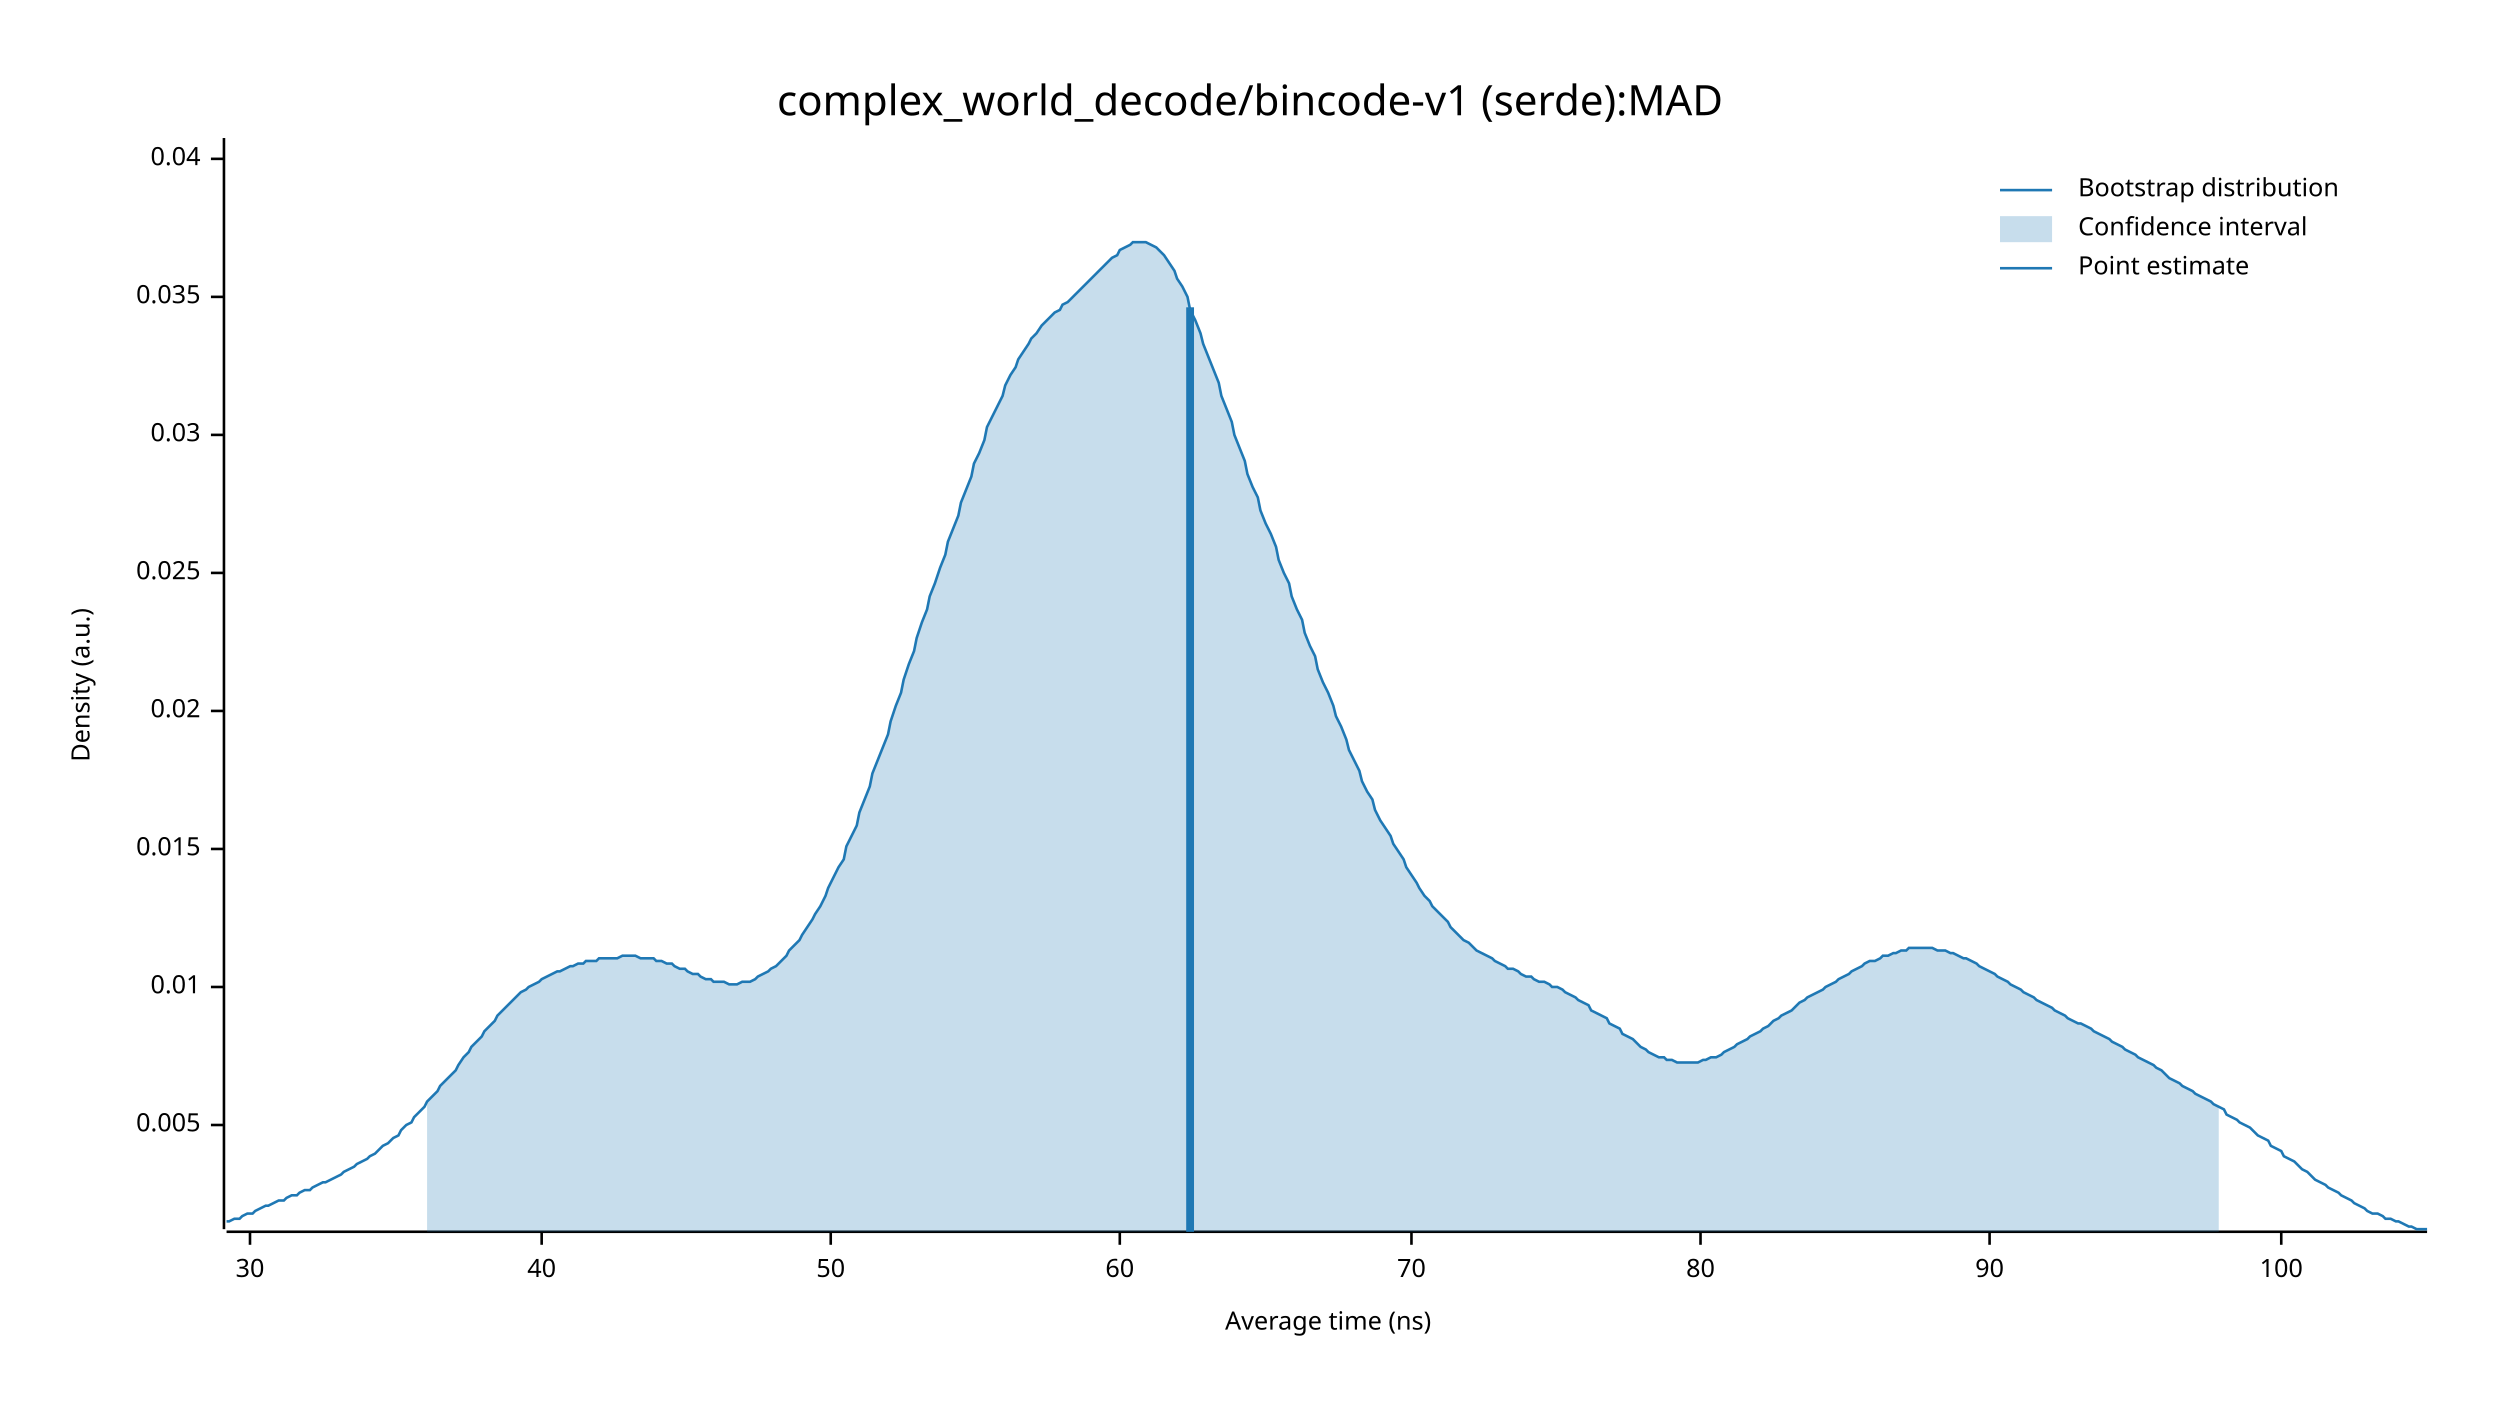
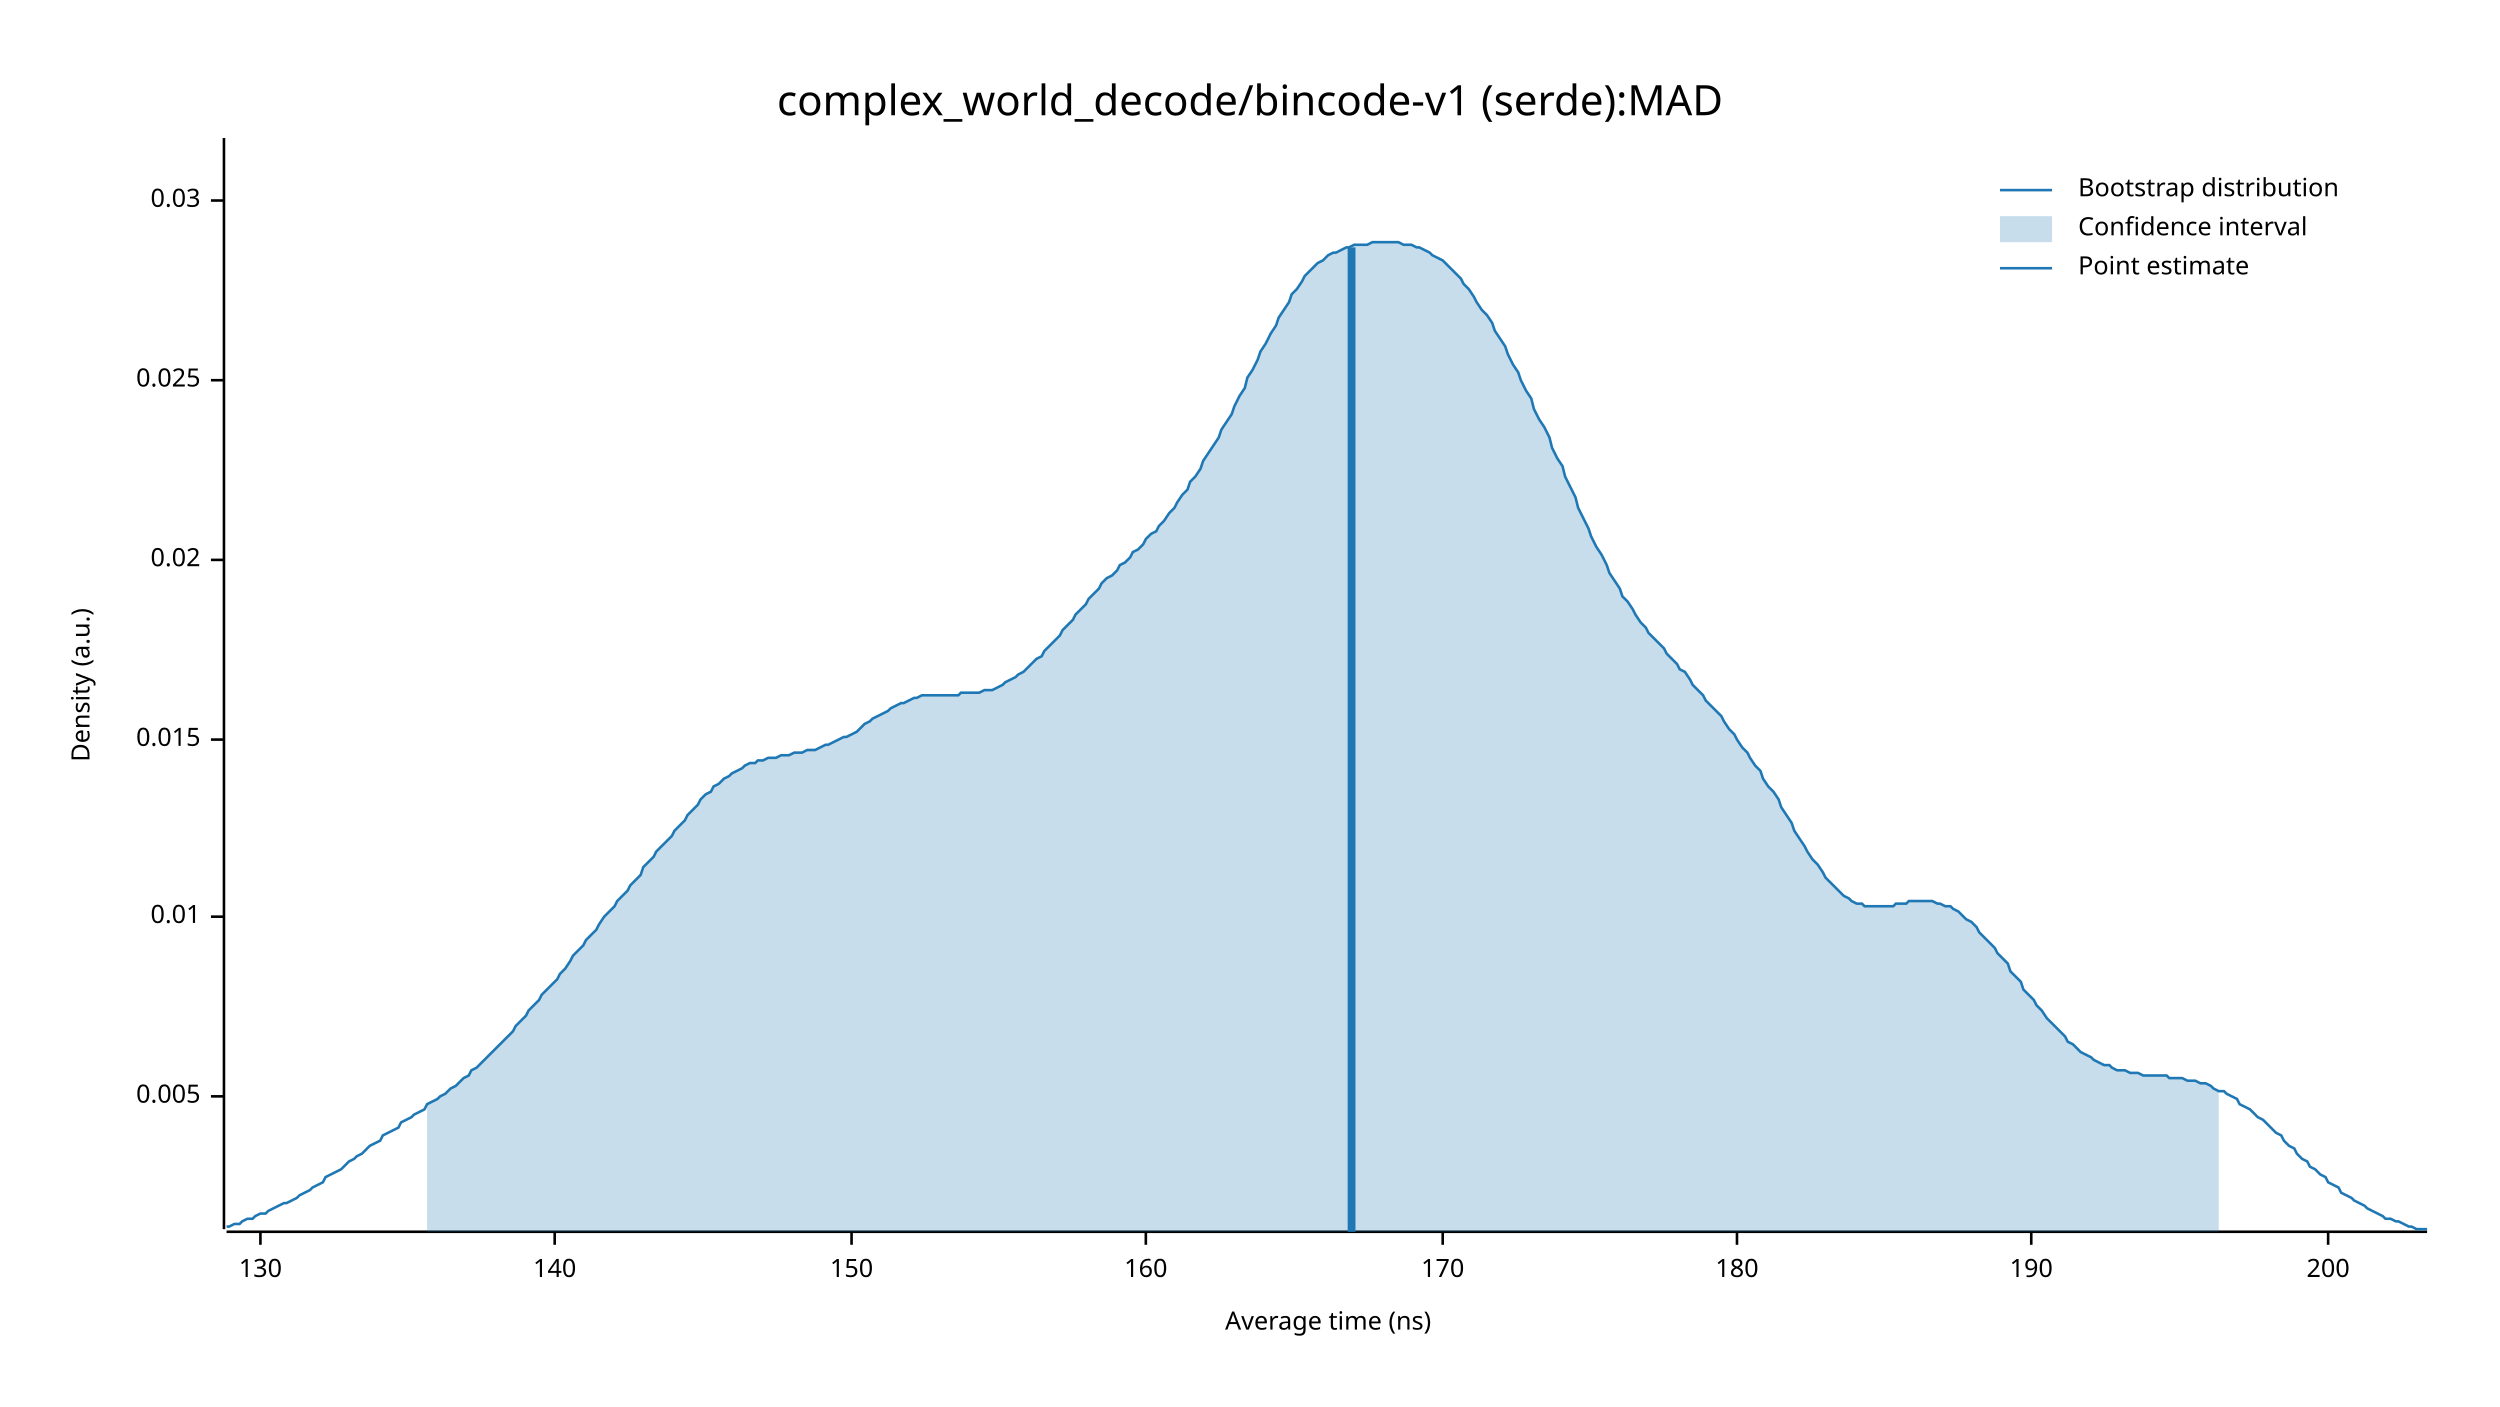
<svg xmlns="http://www.w3.org/2000/svg" width="960" height="540" viewBox="0 0 960 540">
  <text x="480" y="32" dy="0.76em" text-anchor="middle" font-family="sans-serif" font-size="16.129" opacity="1" fill="#000000">
complex_world_decode/bincode-v1 (serde):MAD
</text>
  <text x="27" y="263" dy="0.76em" text-anchor="middle" font-family="sans-serif" font-size="9.677" opacity="1" fill="#000000" transform="rotate(270, 27, 263)">
Density (a.u.)
</text>
  <text x="510" y="513" dy="-0.5ex" text-anchor="middle" font-family="sans-serif" font-size="9.677" opacity="1" fill="#000000">
Average time (ns)
</text>
  <polyline fill="none" opacity="1" stroke="#000000" stroke-width="1" points="86,53 86,472 " />
-   <text x="77" y="432" dy="0.5ex" text-anchor="end" font-family="sans-serif" font-size="9.677" opacity="1" fill="#000000">
+   <text x="77" y="421" dy="0.5ex" text-anchor="end" font-family="sans-serif" font-size="9.677" opacity="1" fill="#000000">
0.005
</text>
-   <polyline fill="none" opacity="1" stroke="#000000" stroke-width="1" points="81,432 86,432 " />
-   <text x="77" y="379" dy="0.5ex" text-anchor="end" font-family="sans-serif" font-size="9.677" opacity="1" fill="#000000">
+   <polyline fill="none" opacity="1" stroke="#000000" stroke-width="1" points="81,421 86,421 " />
+   <text x="77" y="352" dy="0.5ex" text-anchor="end" font-family="sans-serif" font-size="9.677" opacity="1" fill="#000000">
0.01
</text>
-   <polyline fill="none" opacity="1" stroke="#000000" stroke-width="1" points="81,379 86,379 " />
-   <text x="77" y="326" dy="0.5ex" text-anchor="end" font-family="sans-serif" font-size="9.677" opacity="1" fill="#000000">
+   <polyline fill="none" opacity="1" stroke="#000000" stroke-width="1" points="81,352 86,352 " />
+   <text x="77" y="284" dy="0.5ex" text-anchor="end" font-family="sans-serif" font-size="9.677" opacity="1" fill="#000000">
0.015
</text>
-   <polyline fill="none" opacity="1" stroke="#000000" stroke-width="1" points="81,326 86,326 " />
-   <text x="77" y="273" dy="0.5ex" text-anchor="end" font-family="sans-serif" font-size="9.677" opacity="1" fill="#000000">
+   <polyline fill="none" opacity="1" stroke="#000000" stroke-width="1" points="81,284 86,284 " />
+   <text x="77" y="215" dy="0.5ex" text-anchor="end" font-family="sans-serif" font-size="9.677" opacity="1" fill="#000000">
0.02
</text>
-   <polyline fill="none" opacity="1" stroke="#000000" stroke-width="1" points="81,273 86,273 " />
-   <text x="77" y="220" dy="0.5ex" text-anchor="end" font-family="sans-serif" font-size="9.677" opacity="1" fill="#000000">
+   <polyline fill="none" opacity="1" stroke="#000000" stroke-width="1" points="81,215 86,215 " />
+   <text x="77" y="146" dy="0.5ex" text-anchor="end" font-family="sans-serif" font-size="9.677" opacity="1" fill="#000000">
0.025
</text>
-   <polyline fill="none" opacity="1" stroke="#000000" stroke-width="1" points="81,220 86,220 " />
-   <text x="77" y="167" dy="0.5ex" text-anchor="end" font-family="sans-serif" font-size="9.677" opacity="1" fill="#000000">
+   <polyline fill="none" opacity="1" stroke="#000000" stroke-width="1" points="81,146 86,146 " />
+   <text x="77" y="77" dy="0.5ex" text-anchor="end" font-family="sans-serif" font-size="9.677" opacity="1" fill="#000000">
0.03
</text>
-   <polyline fill="none" opacity="1" stroke="#000000" stroke-width="1" points="81,167 86,167 " />
-   <text x="77" y="114" dy="0.5ex" text-anchor="end" font-family="sans-serif" font-size="9.677" opacity="1" fill="#000000">
- 0.035
+   <polyline fill="none" opacity="1" stroke="#000000" stroke-width="1" points="81,77 86,77 " />
+   <polyline fill="none" opacity="1" stroke="#000000" stroke-width="1" points="87,473 932,473 " />
+   <text x="100" y="483" dy="0.76em" text-anchor="middle" font-family="sans-serif" font-size="9.677" opacity="1" fill="#000000">
+ 130
</text>
-   <polyline fill="none" opacity="1" stroke="#000000" stroke-width="1" points="81,114 86,114 " />
-   <text x="77" y="61" dy="0.5ex" text-anchor="end" font-family="sans-serif" font-size="9.677" opacity="1" fill="#000000">
- 0.04
+   <polyline fill="none" opacity="1" stroke="#000000" stroke-width="1" points="100,473 100,478 " />
+   <text x="213" y="483" dy="0.76em" text-anchor="middle" font-family="sans-serif" font-size="9.677" opacity="1" fill="#000000">
+ 140
</text>
-   <polyline fill="none" opacity="1" stroke="#000000" stroke-width="1" points="81,61 86,61 " />
-   <polyline fill="none" opacity="1" stroke="#000000" stroke-width="1" points="87,473 932,473 " />
-   <text x="96" y="483" dy="0.76em" text-anchor="middle" font-family="sans-serif" font-size="9.677" opacity="1" fill="#000000">
- 30
+   <polyline fill="none" opacity="1" stroke="#000000" stroke-width="1" points="213,473 213,478 " />
+   <text x="327" y="483" dy="0.76em" text-anchor="middle" font-family="sans-serif" font-size="9.677" opacity="1" fill="#000000">
+ 150
</text>
-   <polyline fill="none" opacity="1" stroke="#000000" stroke-width="1" points="96,473 96,478 " />
-   <text x="208" y="483" dy="0.76em" text-anchor="middle" font-family="sans-serif" font-size="9.677" opacity="1" fill="#000000">
- 40
+   <polyline fill="none" opacity="1" stroke="#000000" stroke-width="1" points="327,473 327,478 " />
+   <text x="440" y="483" dy="0.76em" text-anchor="middle" font-family="sans-serif" font-size="9.677" opacity="1" fill="#000000">
+ 160
</text>
-   <polyline fill="none" opacity="1" stroke="#000000" stroke-width="1" points="208,473 208,478 " />
-   <text x="319" y="483" dy="0.76em" text-anchor="middle" font-family="sans-serif" font-size="9.677" opacity="1" fill="#000000">
- 50
+   <polyline fill="none" opacity="1" stroke="#000000" stroke-width="1" points="440,473 440,478 " />
+   <text x="554" y="483" dy="0.76em" text-anchor="middle" font-family="sans-serif" font-size="9.677" opacity="1" fill="#000000">
+ 170
</text>
-   <polyline fill="none" opacity="1" stroke="#000000" stroke-width="1" points="319,473 319,478 " />
-   <text x="430" y="483" dy="0.76em" text-anchor="middle" font-family="sans-serif" font-size="9.677" opacity="1" fill="#000000">
- 60
+   <polyline fill="none" opacity="1" stroke="#000000" stroke-width="1" points="554,473 554,478 " />
+   <text x="667" y="483" dy="0.76em" text-anchor="middle" font-family="sans-serif" font-size="9.677" opacity="1" fill="#000000">
+ 180
</text>
-   <polyline fill="none" opacity="1" stroke="#000000" stroke-width="1" points="430,473 430,478 " />
-   <text x="542" y="483" dy="0.76em" text-anchor="middle" font-family="sans-serif" font-size="9.677" opacity="1" fill="#000000">
- 70
+   <polyline fill="none" opacity="1" stroke="#000000" stroke-width="1" points="667,473 667,478 " />
+   <text x="780" y="483" dy="0.76em" text-anchor="middle" font-family="sans-serif" font-size="9.677" opacity="1" fill="#000000">
+ 190
</text>
-   <polyline fill="none" opacity="1" stroke="#000000" stroke-width="1" points="542,473 542,478 " />
-   <text x="653" y="483" dy="0.76em" text-anchor="middle" font-family="sans-serif" font-size="9.677" opacity="1" fill="#000000">
- 80
+   <polyline fill="none" opacity="1" stroke="#000000" stroke-width="1" points="780,473 780,478 " />
+   <text x="894" y="483" dy="0.76em" text-anchor="middle" font-family="sans-serif" font-size="9.677" opacity="1" fill="#000000">
+ 200
</text>
-   <polyline fill="none" opacity="1" stroke="#000000" stroke-width="1" points="653,473 653,478 " />
-   <text x="764" y="483" dy="0.76em" text-anchor="middle" font-family="sans-serif" font-size="9.677" opacity="1" fill="#000000">
- 90
- </text>
-   <polyline fill="none" opacity="1" stroke="#000000" stroke-width="1" points="764,473 764,478 " />
-   <text x="876" y="483" dy="0.76em" text-anchor="middle" font-family="sans-serif" font-size="9.677" opacity="1" fill="#000000">
- 100
- </text>
-   <polyline fill="none" opacity="1" stroke="#000000" stroke-width="1" points="876,473 876,478 " />
-   <polyline fill="none" opacity="1" stroke="#1F78B4" stroke-width="1" points="87,469 88,469 90,468 92,468 93,467 95,466 97,466 98,465 100,464 102,463 103,463 105,462 107,461 109,461 110,460 112,459 114,459 115,458 117,457 119,457 120,456 122,455 124,454 125,454 127,453 129,452 131,451 132,450 134,449 136,448 137,447 139,446 141,445 142,444 144,443 146,441 147,440 149,439 151,437 153,436 154,434 156,432 158,431 159,429 161,427 163,425 164,423 166,421 168,419 169,417 171,415 173,413 175,411 176,409 178,406 180,404 181,402 183,400 185,398 186,396 188,394 190,392 191,390 193,388 195,386 197,384 198,383 200,381 202,380 203,379 205,378 207,377 208,376 210,375 212,374 214,373 215,373 217,372 219,371 220,371 222,370 224,370 225,369 227,369 229,369 230,368 232,368 234,368 236,368 237,368 239,367 241,367 242,367 244,367 246,368 247,368 249,368 251,368 252,369 254,369 256,370 258,370 259,371 261,372 263,372 264,373 266,374 268,374 269,375 271,376 273,376 274,377 276,377 278,377 280,378 281,378 283,378 285,377 286,377 288,377 290,376 291,375 293,374 295,373 296,372 298,371 300,369 302,367 303,365 305,363 307,361 308,359 310,356 312,353 313,351 315,348 317,344 318,341 320,337 322,333 324,330 325,325 327,321 329,317 330,312 332,307 334,302 335,297 337,292 339,287 341,282 342,277 344,271 346,266 347,261 349,255 351,250 352,245 354,239 356,234 357,229 359,224 361,218 363,213 364,208 366,203 368,198 369,193 371,188 373,183 374,178 376,174 378,169 379,164 381,160 383,156 385,152 386,148 388,144 390,141 391,138 393,135 395,132 396,130 398,128 400,125 401,124 403,122 405,120 407,119 408,117 410,116 412,114 413,113 415,111 417,109 418,108 420,106 422,104 423,103 425,101 427,99 429,98 430,96 432,95 434,94 435,93 437,93 439,93 440,93 442,94 444,95 445,96 447,98 449,101 451,104 452,107 454,110 456,114 457,119 459,123 461,128 462,132 464,137 466,142 468,147 469,152 471,157 473,162 474,167 476,172 478,177 479,182 481,187 483,191 484,196 486,201 488,205 490,210 491,215 493,220 495,224 496,229 498,234 500,238 501,243 503,248 505,252 506,257 508,262 510,266 512,271 513,275 515,279 517,284 518,288 520,292 522,296 523,300 525,304 527,307 528,311 530,315 532,318 534,321 535,324 537,327 539,330 540,333 542,336 544,339 545,341 547,344 549,346 550,348 552,350 554,352 556,354 557,356 559,358 561,360 562,361 564,362 566,364 567,365 569,366 571,367 573,368 574,369 576,370 578,371 579,372 581,372 583,373 584,374 586,375 588,375 589,376 591,377 593,377 595,378 596,379 598,379 600,380 601,381 603,382 605,383 606,384 608,385 610,386 611,388 613,389 615,390 617,391 618,393 620,394 622,395 623,397 625,398 627,399 628,400 630,402 632,403 633,404 635,405 637,406 639,406 640,407 642,407 644,408 645,408 647,408 649,408 650,408 652,408 654,407 655,407 657,406 659,406 661,405 662,404 664,403 666,402 667,401 669,400 671,399 672,398 674,397 676,396 677,395 679,394 681,392 683,391 684,390 686,389 688,388 689,387 691,385 693,384 694,383 696,382 698,381 700,380 701,379 703,378 705,377 706,376 708,375 710,374 711,373 713,372 715,371 716,370 718,369 720,369 722,368 723,367 725,367 727,366 728,366 730,365 732,365 733,364 735,364 737,364 738,364 740,364 742,364 744,365 745,365 747,365 749,366 750,366 752,367 754,368 755,368 757,369 759,370 760,371 762,372 764,373 766,374 767,375 769,376 771,377 772,378 774,379 776,380 777,381 779,382 781,383 782,384 784,385 786,386 788,387 789,388 791,389 793,390 794,391 796,392 798,393 799,393 801,394 803,395 804,396 806,397 808,398 810,399 811,400 813,401 815,402 816,403 818,404 820,405 821,406 823,407 825,408 827,409 828,410 830,411 832,413 833,414 835,415 837,416 838,417 840,418 842,419 843,420 845,421 847,422 849,423 850,424 852,425 854,426 855,428 857,429 859,430 860,431 862,432 864,433 865,434 867,436 869,437 871,438 872,440 874,441 876,442 877,444 879,445 881,446 882,447 884,449 886,450 887,451 889,453 891,454 893,455 894,456 896,457 898,458 899,459 901,460 903,461 904,462 906,463 908,464 909,465 911,466 913,466 915,467 916,468 918,468 920,469 921,469 923,470 925,471 926,471 928,472 930,472 932,472 " />
-   <polygon opacity="0.25" fill="#1F78B4" points="164,423 166,421 168,419 169,417 171,415 173,413 175,411 176,409 178,406 180,404 181,402 183,400 185,398 186,396 188,394 190,392 191,390 193,388 195,386 197,384 198,383 200,381 202,380 203,379 205,378 207,377 208,376 210,375 212,374 214,373 215,373 217,372 219,371 220,371 222,370 224,370 225,369 227,369 229,369 230,368 232,368 234,368 236,368 237,368 239,367 241,367 242,367 244,367 246,368 247,368 249,368 251,368 252,369 254,369 256,370 258,370 259,371 261,372 263,372 264,373 266,374 268,374 269,375 271,376 273,376 274,377 276,377 278,377 280,378 281,378 283,378 285,377 286,377 288,377 290,376 291,375 293,374 295,373 296,372 298,371 300,369 302,367 303,365 305,363 307,361 308,359 310,356 312,353 313,351 315,348 317,344 318,341 320,337 322,333 324,330 325,325 327,321 329,317 330,312 332,307 334,302 335,297 337,292 339,287 341,282 342,277 344,271 346,266 347,261 349,255 351,250 352,245 354,239 356,234 357,229 359,224 361,218 363,213 364,208 366,203 368,198 369,193 371,188 373,183 374,178 376,174 378,169 379,164 381,160 383,156 385,152 386,148 388,144 390,141 391,138 393,135 395,132 396,130 398,128 400,125 401,124 403,122 405,120 407,119 408,117 410,116 412,114 413,113 415,111 417,109 418,108 420,106 422,104 423,103 425,101 427,99 429,98 430,96 432,95 434,94 435,93 437,93 439,93 440,93 442,94 444,95 445,96 447,98 449,101 451,104 452,107 454,110 456,114 457,119 459,123 461,128 462,132 464,137 466,142 468,147 469,152 471,157 473,162 474,167 476,172 478,177 479,182 481,187 483,191 484,196 486,201 488,205 490,210 491,215 493,220 495,224 496,229 498,234 500,238 501,243 503,248 505,252 506,257 508,262 510,266 512,271 513,275 515,279 517,284 518,288 520,292 522,296 523,300 525,304 527,307 528,311 530,315 532,318 534,321 535,324 537,327 539,330 540,333 542,336 544,339 545,341 547,344 549,346 550,348 552,350 554,352 556,354 557,356 559,358 561,360 562,361 564,362 566,364 567,365 569,366 571,367 573,368 574,369 576,370 578,371 579,372 581,372 583,373 584,374 586,375 588,375 589,376 591,377 593,377 595,378 596,379 598,379 600,380 601,381 603,382 605,383 606,384 608,385 610,386 611,388 613,389 615,390 617,391 618,393 620,394 622,395 623,397 625,398 627,399 628,400 630,402 632,403 633,404 635,405 637,406 639,406 640,407 642,407 644,408 645,408 647,408 649,408 650,408 652,408 654,407 655,407 657,406 659,406 661,405 662,404 664,403 666,402 667,401 669,400 671,399 672,398 674,397 676,396 677,395 679,394 681,392 683,391 684,390 686,389 688,388 689,387 691,385 693,384 694,383 696,382 698,381 700,380 701,379 703,378 705,377 706,376 708,375 710,374 711,373 713,372 715,371 716,370 718,369 720,369 722,368 723,367 725,367 727,366 728,366 730,365 732,365 733,364 735,364 737,364 738,364 740,364 742,364 744,365 745,365 747,365 749,366 750,366 752,367 754,368 755,368 757,369 759,370 760,371 762,372 764,373 766,374 767,375 769,376 771,377 772,378 774,379 776,380 777,381 779,382 781,383 782,384 784,385 786,386 788,387 789,388 791,389 793,390 794,391 796,392 798,393 799,393 801,394 803,395 804,396 806,397 808,398 810,399 811,400 813,401 815,402 816,403 818,404 820,405 821,406 823,407 825,408 827,409 828,410 830,411 832,413 833,414 835,415 837,416 838,417 840,418 842,419 843,420 845,421 847,422 849,423 850,424 852,425 852,473 164,473 " />
-   <polyline fill="none" opacity="1" stroke="#1F78B4" stroke-width="3" points="457,473 457,118 " />
+   <polyline fill="none" opacity="1" stroke="#000000" stroke-width="1" points="894,473 894,478 " />
+   <polyline fill="none" opacity="1" stroke="#1F78B4" stroke-width="1" points="87,471 88,471 90,470 92,470 93,469 95,468 97,468 98,467 100,466 102,466 103,465 105,464 107,463 109,462 110,462 112,461 114,460 115,459 117,458 119,457 120,456 122,455 124,454 125,452 127,451 129,450 131,449 132,448 134,446 136,445 137,444 139,443 141,441 142,440 144,439 146,438 147,436 149,435 151,434 153,433 154,431 156,430 158,429 159,428 161,427 163,426 164,424 166,423 168,422 169,421 171,420 173,418 175,417 176,416 178,414 180,413 181,411 183,410 185,408 186,407 188,405 190,403 191,402 193,400 195,398 197,396 198,394 200,392 202,390 203,388 205,386 207,384 208,382 210,380 212,378 214,376 215,374 217,372 219,369 220,367 222,365 224,363 225,361 227,359 229,357 230,355 232,352 234,350 236,348 237,346 239,344 241,342 242,340 244,338 246,336 247,333 249,331 251,329 252,327 254,325 256,323 258,321 259,319 261,317 263,315 264,313 266,311 268,309 269,307 271,305 273,304 274,302 276,301 278,299 280,298 281,297 283,296 285,295 286,294 288,293 290,293 291,292 293,292 295,291 296,291 298,291 300,290 302,290 303,290 305,289 307,289 308,289 310,288 312,288 313,288 315,287 317,286 318,286 320,285 322,284 324,283 325,283 327,282 329,281 330,280 332,278 334,277 335,276 337,275 339,274 341,273 342,272 344,271 346,270 347,270 349,269 351,268 352,268 354,267 356,267 357,267 359,267 361,267 363,267 364,267 366,267 368,267 369,266 371,266 373,266 374,266 376,266 378,265 379,265 381,265 383,264 385,263 386,262 388,261 390,260 391,259 393,258 395,256 396,255 398,253 400,252 401,250 403,248 405,246 407,244 408,242 410,240 412,238 413,236 415,234 417,232 418,230 420,228 422,226 423,224 425,222 427,221 429,219 430,217 432,216 434,214 435,212 437,211 439,209 440,207 442,205 444,204 445,202 447,200 449,197 451,195 452,193 454,190 456,188 457,185 459,183 461,180 462,177 464,174 466,171 468,168 469,165 471,162 473,159 474,156 476,152 478,149 479,145 481,142 483,138 484,135 486,132 488,128 490,125 491,122 493,119 495,116 496,113 498,111 500,108 501,106 503,104 505,102 506,101 508,100 510,98 512,97 513,97 515,96 517,95 518,95 520,94 522,94 523,94 525,94 527,93 528,93 530,93 532,93 534,93 535,93 537,93 539,94 540,94 542,94 544,95 545,95 547,96 549,97 550,98 552,99 554,100 556,102 557,103 559,105 561,107 562,109 564,111 566,114 567,116 569,119 571,121 573,124 574,127 576,130 578,133 579,136 581,140 583,143 584,146 586,150 588,153 589,157 591,161 593,164 595,168 596,172 598,176 600,179 601,183 603,187 605,191 606,195 608,199 610,203 611,206 613,210 615,213 617,217 618,220 620,223 622,226 623,229 625,231 627,234 628,236 630,239 632,241 633,243 635,245 637,247 639,249 640,251 642,253 644,255 645,257 647,258 649,261 650,263 652,265 654,267 655,269 657,271 659,273 661,275 662,277 664,280 666,282 667,284 669,287 671,289 672,291 674,294 676,296 677,299 679,302 681,304 683,307 684,310 686,313 688,316 689,319 691,322 693,325 694,327 696,330 698,332 700,335 701,337 703,339 705,341 706,342 708,344 710,345 711,346 713,347 715,347 716,348 718,348 720,348 722,348 723,348 725,348 727,348 728,347 730,347 732,347 733,346 735,346 737,346 738,346 740,346 742,346 744,347 745,347 747,348 749,348 750,349 752,350 754,352 755,353 757,354 759,356 760,358 762,360 764,362 766,364 767,366 769,368 771,370 772,373 774,375 776,377 777,380 779,382 781,384 782,386 784,388 786,391 788,393 789,394 791,396 793,398 794,400 796,401 798,403 799,404 801,405 803,406 804,407 806,408 808,409 810,409 811,410 813,411 815,411 816,411 818,412 820,412 821,412 823,413 825,413 827,413 828,413 830,413 832,413 833,414 835,414 837,414 838,414 840,415 842,415 843,415 845,416 847,416 849,417 850,418 852,419 854,419 855,420 857,421 859,422 860,424 862,425 864,426 865,427 867,429 869,430 871,432 872,433 874,435 876,436 877,438 879,440 881,441 882,443 884,445 886,446 887,448 889,449 891,451 893,452 894,454 896,455 898,456 899,458 901,459 903,460 904,461 906,462 908,463 909,464 911,465 913,466 915,467 916,468 918,468 920,469 921,469 923,470 925,471 926,471 928,472 930,472 932,472 " />
+   <polygon opacity="0.25" fill="#1F78B4" points="164,424 166,423 168,422 169,421 171,420 173,418 175,417 176,416 178,414 180,413 181,411 183,410 185,408 186,407 188,405 190,403 191,402 193,400 195,398 197,396 198,394 200,392 202,390 203,388 205,386 207,384 208,382 210,380 212,378 214,376 215,374 217,372 219,369 220,367 222,365 224,363 225,361 227,359 229,357 230,355 232,352 234,350 236,348 237,346 239,344 241,342 242,340 244,338 246,336 247,333 249,331 251,329 252,327 254,325 256,323 258,321 259,319 261,317 263,315 264,313 266,311 268,309 269,307 271,305 273,304 274,302 276,301 278,299 280,298 281,297 283,296 285,295 286,294 288,293 290,293 291,292 293,292 295,291 296,291 298,291 300,290 302,290 303,290 305,289 307,289 308,289 310,288 312,288 313,288 315,287 317,286 318,286 320,285 322,284 324,283 325,283 327,282 329,281 330,280 332,278 334,277 335,276 337,275 339,274 341,273 342,272 344,271 346,270 347,270 349,269 351,268 352,268 354,267 356,267 357,267 359,267 361,267 363,267 364,267 366,267 368,267 369,266 371,266 373,266 374,266 376,266 378,265 379,265 381,265 383,264 385,263 386,262 388,261 390,260 391,259 393,258 395,256 396,255 398,253 400,252 401,250 403,248 405,246 407,244 408,242 410,240 412,238 413,236 415,234 417,232 418,230 420,228 422,226 423,224 425,222 427,221 429,219 430,217 432,216 434,214 435,212 437,211 439,209 440,207 442,205 444,204 445,202 447,200 449,197 451,195 452,193 454,190 456,188 457,185 459,183 461,180 462,177 464,174 466,171 468,168 469,165 471,162 473,159 474,156 476,152 478,149 479,145 481,142 483,138 484,135 486,132 488,128 490,125 491,122 493,119 495,116 496,113 498,111 500,108 501,106 503,104 505,102 506,101 508,100 510,98 512,97 513,97 515,96 517,95 518,95 520,94 522,94 523,94 525,94 527,93 528,93 530,93 532,93 534,93 535,93 537,93 539,94 540,94 542,94 544,95 545,95 547,96 549,97 550,98 552,99 554,100 556,102 557,103 559,105 561,107 562,109 564,111 566,114 567,116 569,119 571,121 573,124 574,127 576,130 578,133 579,136 581,140 583,143 584,146 586,150 588,153 589,157 591,161 593,164 595,168 596,172 598,176 600,179 601,183 603,187 605,191 606,195 608,199 610,203 611,206 613,210 615,213 617,217 618,220 620,223 622,226 623,229 625,231 627,234 628,236 630,239 632,241 633,243 635,245 637,247 639,249 640,251 642,253 644,255 645,257 647,258 649,261 650,263 652,265 654,267 655,269 657,271 659,273 661,275 662,277 664,280 666,282 667,284 669,287 671,289 672,291 674,294 676,296 677,299 679,302 681,304 683,307 684,310 686,313 688,316 689,319 691,322 693,325 694,327 696,330 698,332 700,335 701,337 703,339 705,341 706,342 708,344 710,345 711,346 713,347 715,347 716,348 718,348 720,348 722,348 723,348 725,348 727,348 728,347 730,347 732,347 733,346 735,346 737,346 738,346 740,346 742,346 744,347 745,347 747,348 749,348 750,349 752,350 754,352 755,353 757,354 759,356 760,358 762,360 764,362 766,364 767,366 769,368 771,370 772,373 774,375 776,377 777,380 779,382 781,384 782,386 784,388 786,391 788,393 789,394 791,396 793,398 794,400 796,401 798,403 799,404 801,405 803,406 804,407 806,408 808,409 810,409 811,410 813,411 815,411 816,411 818,412 820,412 821,412 823,413 825,413 827,413 828,413 830,413 832,413 833,414 835,414 837,414 838,414 840,415 842,415 843,415 845,416 847,416 849,417 850,418 852,419 852,473 164,473 " />
+   <polyline fill="none" opacity="1" stroke="#1F78B4" stroke-width="3" points="519,473 519,95 " />
  <text x="798" y="68" dy="0.76em" text-anchor="start" font-family="sans-serif" font-size="9.677" opacity="1" fill="#000000">
Bootstrap distribution
</text>
  <text x="798" y="83" dy="0.76em" text-anchor="start" font-family="sans-serif" font-size="9.677" opacity="1" fill="#000000">
Confidence interval
</text>
  <text x="798" y="98" dy="0.76em" text-anchor="start" font-family="sans-serif" font-size="9.677" opacity="1" fill="#000000">
Point estimate
</text>
  <polyline fill="none" opacity="1" stroke="#1F78B4" stroke-width="1" points="768,73 788,73 " />
  <rect x="768" y="83" width="20" height="10" opacity="0.25" fill="#1F78B4" stroke="none" />
  <polyline fill="none" opacity="1" stroke="#1F78B4" stroke-width="1" points="768,103 788,103 " />
</svg>
